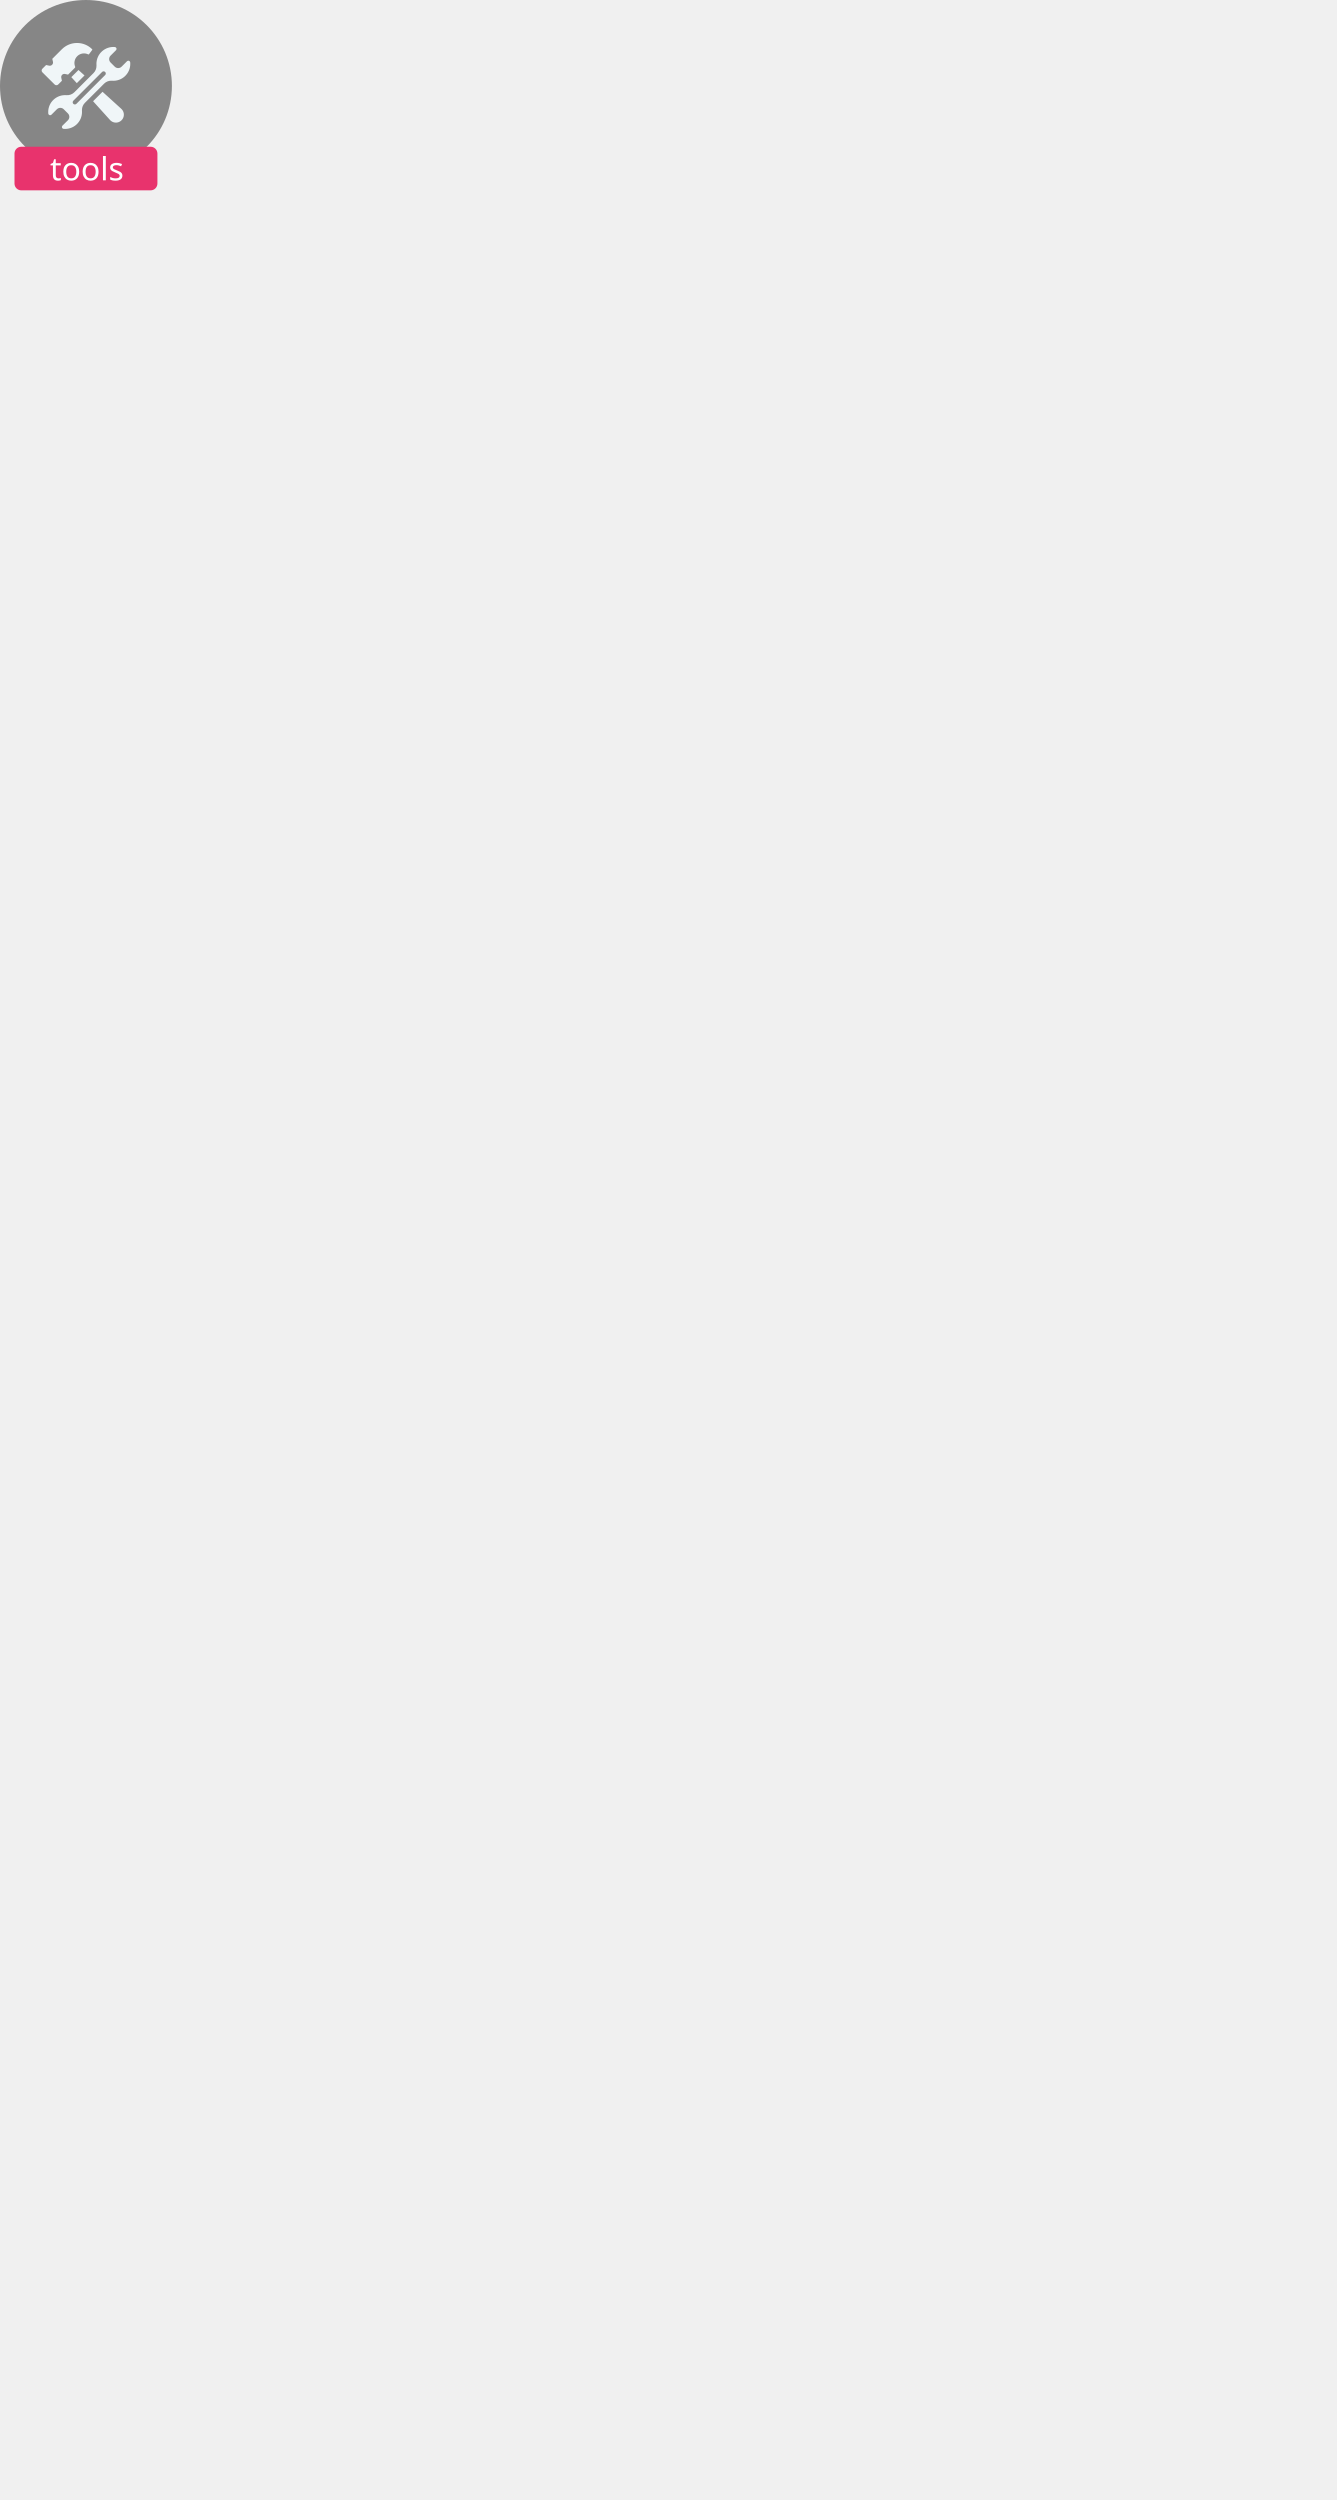
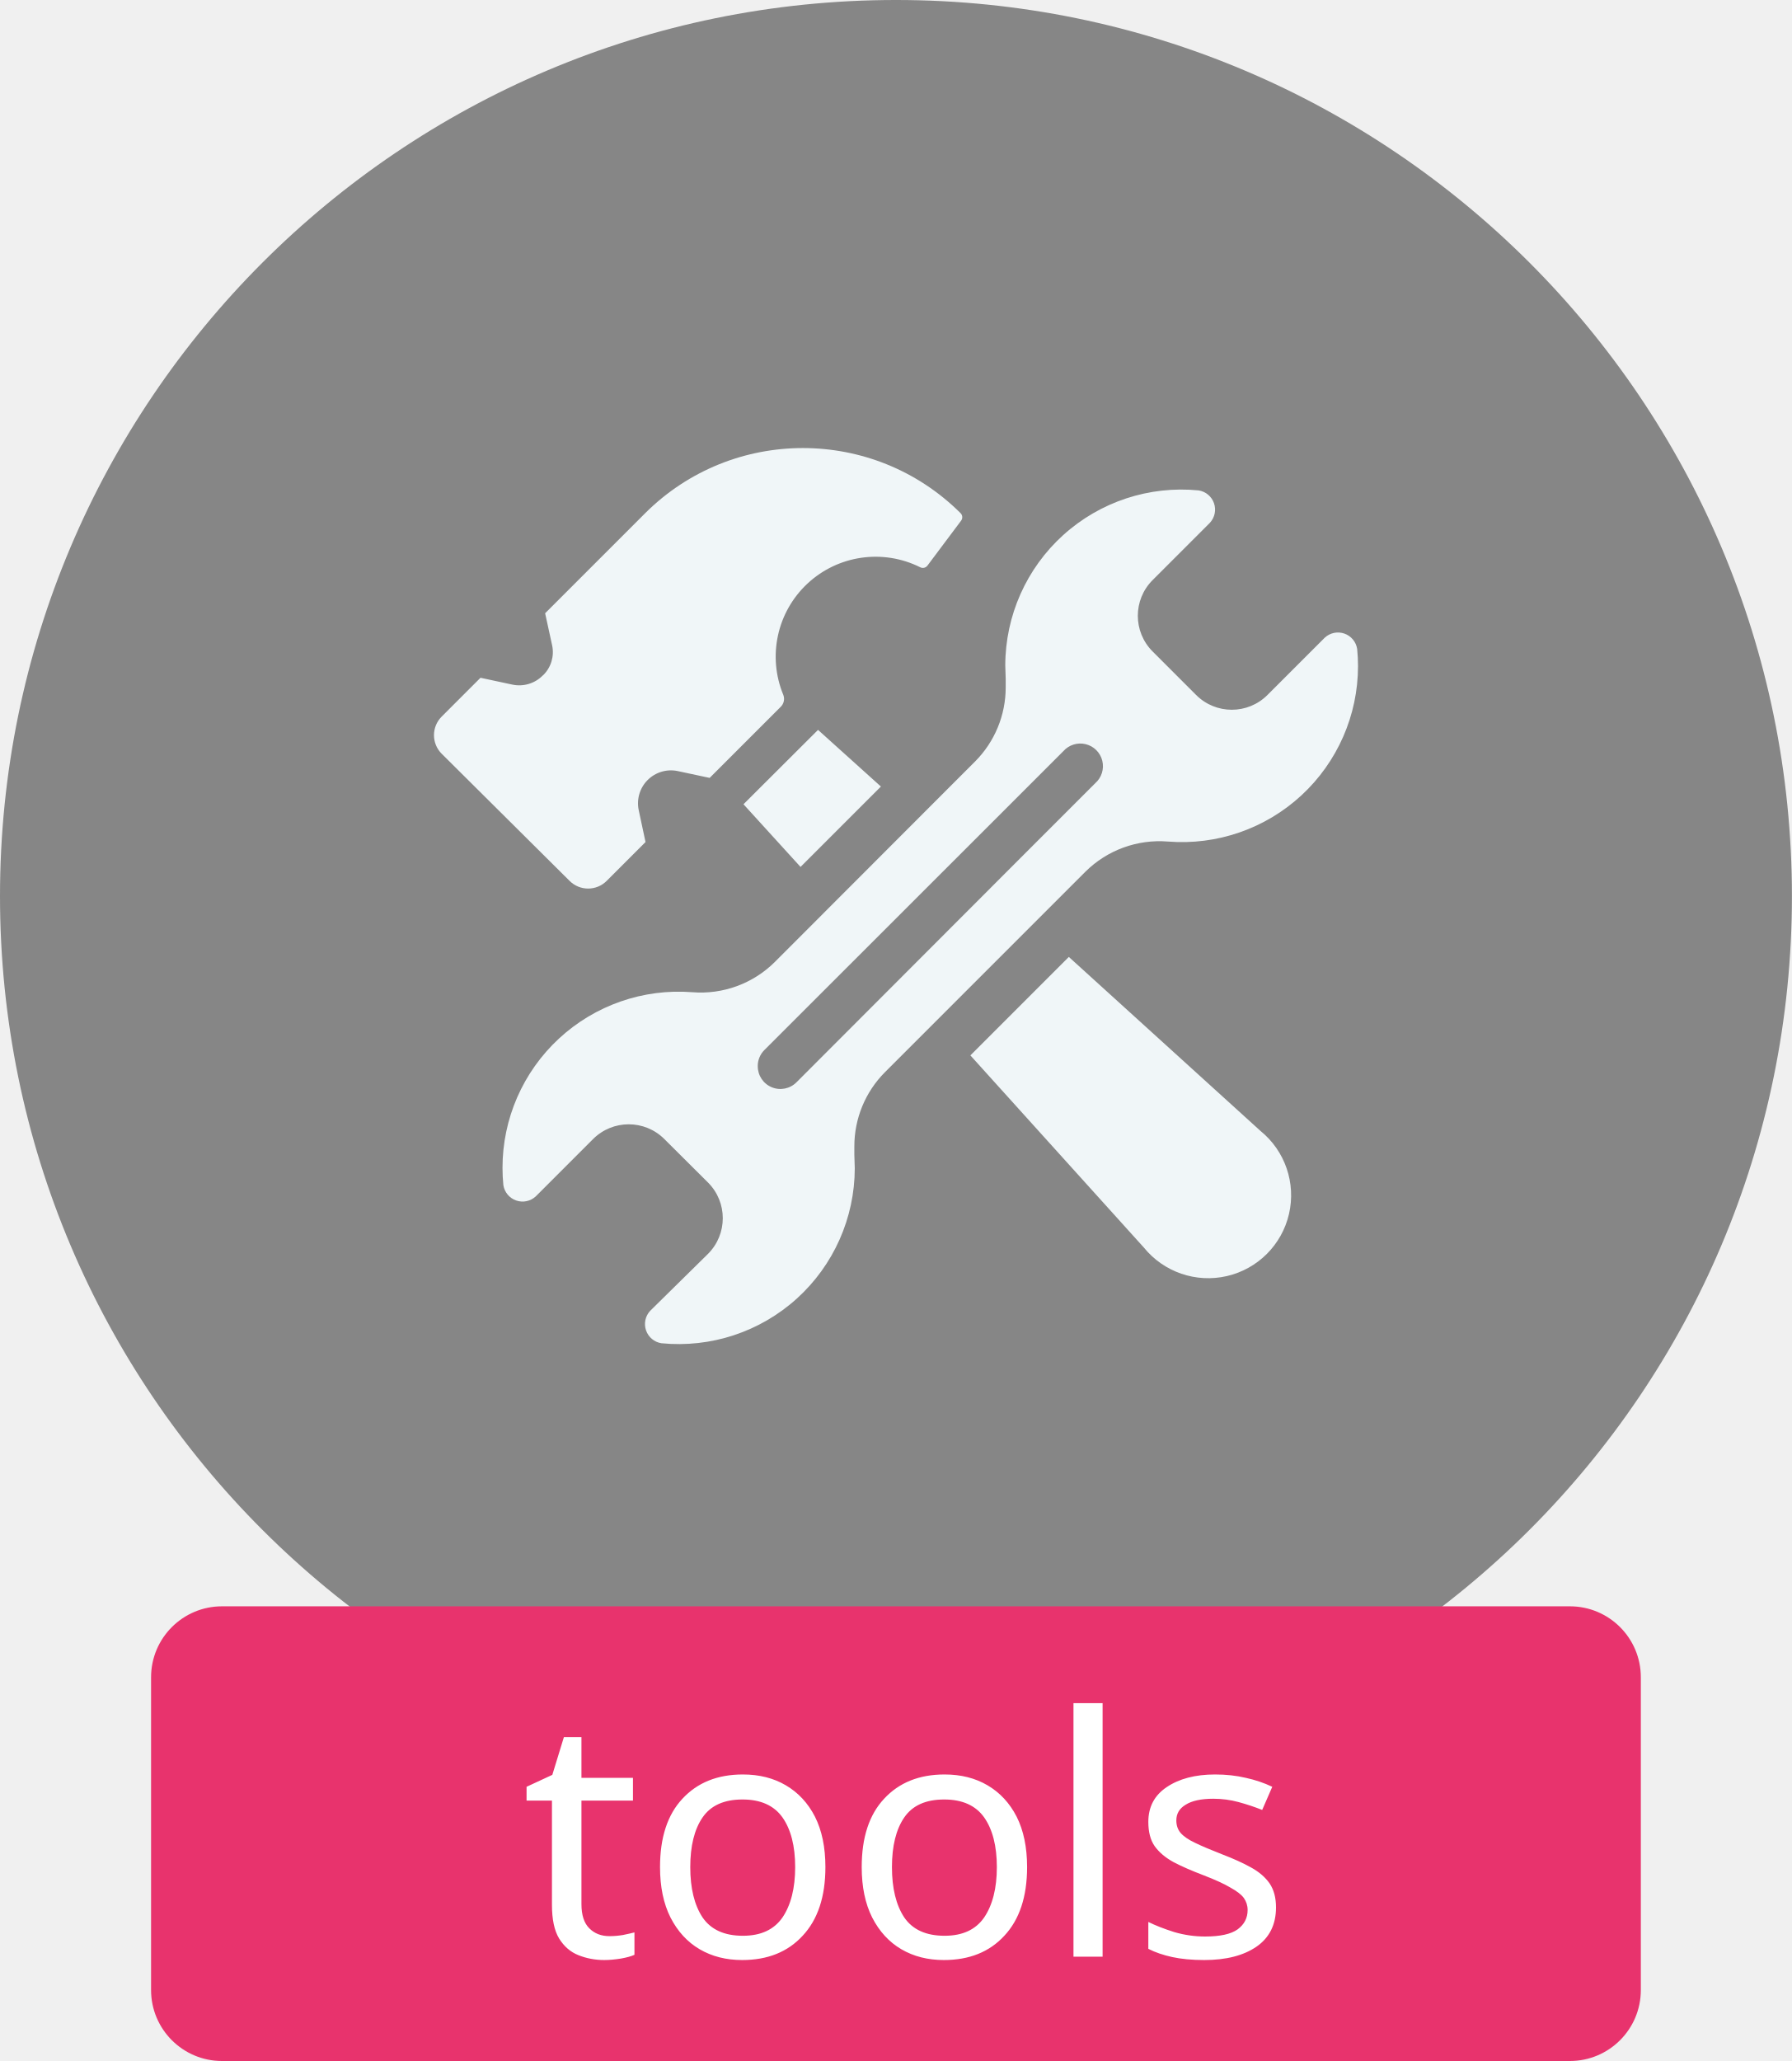
- <svg xmlns="http://www.w3.org/2000/svg" xmlns:ns1="http://www.openswatchbook.org/uri/2009/osb" width="600" height="1122.52" viewBox="0 0 562.5 1052.362" id="svg2" version="1.1" style="enable-background:new">
+ <svg xmlns="http://www.w3.org/2000/svg" xmlns:ns1="http://www.openswatchbook.org/uri/2009/osb" width="80" height="92" viewBox="0 0 75 86.25" id="svg2" version="1.1" style="enable-background:new">
  <defs id="defs4">
    <marker style="overflow:visible" id="marker12580" refX="0" refY="0" orient="auto">
      <path transform="scale(0.4)" style="fill:#8eff55;fill-opacity:1;fill-rule:evenodd;stroke:#8eff55;stroke-width:1pt;stroke-opacity:1" d="M 5.77,0 -2.88,5 V -5 Z" id="path12578" />
    </marker>
    <marker style="overflow:visible" id="marker12574" refX="0" refY="0" orient="auto">
      <path transform="scale(0.4)" style="fill:#ff5555;fill-opacity:1;fill-rule:evenodd;stroke:#ff5555;stroke-width:1pt;stroke-opacity:1" d="M 5.77,0 -2.88,5 V -5 Z" id="path12572" />
    </marker>
    <marker style="overflow:visible" id="marker12417" refX="0" refY="0" orient="auto">
      <path transform="scale(0.4)" style="fill:#6ae0ff;fill-opacity:1;fill-rule:evenodd;stroke:#6ae0ff;stroke-width:1pt;stroke-opacity:1" d="M 5.77,0 -2.88,5 V -5 Z" id="path12415" />
    </marker>
    <marker orient="auto" refY="0" refX="0" id="EmptyTriangleOutM" style="overflow:visible">
      <path id="path12304" d="M 5.77,0 -2.88,5 V -5 Z" style="fill:#ffffff;fill-rule:evenodd;stroke:#ff5555;stroke-width:1pt;stroke-opacity:1" transform="matrix(0.4,0,0,0.4,-1.8,0)" />
    </marker>
    <marker orient="auto" refY="0" refX="0" id="TriangleOutL" style="overflow:visible">
      <path id="path12283" d="M 5.77,0 -2.88,5 V -5 Z" style="fill:#ff5555;fill-opacity:1;fill-rule:evenodd;stroke:#ff5555;stroke-width:1pt;stroke-opacity:1" transform="scale(0.8)" />
    </marker>
    <marker orient="auto" refY="0" refX="0" id="marker12404" style="overflow:visible">
      <path id="path12144" d="M 0,0 5,-5 -12.5,0 5,5 Z" style="fill:#ff5555;fill-opacity:1;fill-rule:evenodd;stroke:#ff5555;stroke-width:1pt;stroke-opacity:1" transform="matrix(-0.8,0,0,-0.8,-10,0)" />
    </marker>
    <marker orient="auto" refY="0" refX="0" id="marker47057" style="overflow:visible">
      <path id="path47055" d="M 0,0 5,-5 -12.5,0 5,5 Z" style="fill:#ff5555;fill-opacity:1;fill-rule:evenodd;stroke:#ff5555;stroke-width:1pt;stroke-opacity:1" transform="matrix(-0.2,0,0,-0.2,-1.2,0)" />
    </marker>
    <marker style="overflow:visible" id="marker8689" refX="0" refY="0" orient="auto">
      <path transform="matrix(-0.2,0,0,-0.2,-1.2,0)" style="fill:#aade87;fill-opacity:1;fill-rule:evenodd;stroke:#aade87;stroke-width:1pt;stroke-opacity:1" d="M 0,0 5,-5 -12.5,0 5,5 Z" id="path8687" />
    </marker>
    <marker orient="auto" refY="0" refX="0" id="TriangleOutM" style="overflow:visible">
      <path id="path8374" d="M 5.77,0 -2.88,5 V -5 Z" style="fill:#55d400;fill-opacity:1;fill-rule:evenodd;stroke:#55d400;stroke-width:1pt;stroke-opacity:1" transform="scale(0.4)" />
    </marker>
    <marker orient="auto" refY="0" refX="0" id="TriangleOutS" style="overflow:visible">
      <path id="path8377" d="M 5.77,0 -2.88,5 V -5 Z" style="fill:#55d400;fill-opacity:1;fill-rule:evenodd;stroke:#55d400;stroke-width:1pt;stroke-opacity:1" transform="scale(0.2)" />
    </marker>
    <marker orient="auto" refY="0" refX="0" id="Arrow1Mend" style="overflow:visible">
      <path id="path8238" d="M 0,0 5,-5 -12.5,0 5,5 Z" style="fill:#55d400;fill-opacity:1;fill-rule:evenodd;stroke:#55d400;stroke-width:1pt;stroke-opacity:1" transform="matrix(-0.4,0,0,-0.4,-4,0)" />
    </marker>
    <marker orient="auto" refY="0" refX="0" id="marker12203" style="overflow:visible">
      <path id="path12201" style="fill:#37abc8;fill-opacity:1;fill-rule:evenodd;stroke:#37abc8;stroke-width:0.625;stroke-linejoin:round;stroke-opacity:1" d="M 8.719,4.034 -2.207,0.016 8.719,-4.002 c -1.745,2.372 -1.735,5.617 -6e-7,8.035 z" transform="scale(0.6)" />
    </marker>
    <marker style="overflow:visible" id="marker11813" refX="0" refY="0" orient="auto">
      <path transform="scale(0.6)" d="M 8.719,4.034 -2.207,0.016 8.719,-4.002 c -1.745,2.372 -1.735,5.617 -6e-7,8.035 z" style="fill:#37abc8;fill-opacity:1;fill-rule:evenodd;stroke:#37abc8;stroke-width:0.625;stroke-linejoin:round;stroke-opacity:1" id="path11811" />
    </marker>
    <marker style="overflow:visible" id="Arrow1Mstart" refX="0" refY="0" orient="auto">
      <path transform="matrix(0.4,0,0,0.4,4,0)" style="fill:#000000;fill-opacity:1;fill-rule:evenodd;stroke:#000000;stroke-width:1pt;stroke-opacity:1" d="M 0,0 5,-5 -12.5,0 5,5 Z" id="path6360" />
    </marker>
    <marker orient="auto" refY="0" refX="0" id="marker11051" style="overflow:visible">
      <path id="path11049" style="fill:#000000;fill-opacity:1;fill-rule:evenodd;stroke:#000000;stroke-width:0.625;stroke-linejoin:round;stroke-opacity:1" d="M 8.719,4.034 -2.207,0.016 8.719,-4.002 c -1.745,2.372 -1.735,5.617 -6e-7,8.035 z" transform="scale(-0.6)" />
    </marker>
    <marker style="overflow:visible" id="marker10963" refX="0" refY="0" orient="auto">
      <path transform="scale(0.6)" d="M 8.719,4.034 -2.207,0.016 8.719,-4.002 c -1.745,2.372 -1.735,5.617 -6e-7,8.035 z" style="fill:#000000;fill-opacity:1;fill-rule:evenodd;stroke:#000000;stroke-width:0.625;stroke-linejoin:round;stroke-opacity:1" id="path10961" />
    </marker>
    <linearGradient ns1:paint="solid" id="linearGradient10099">
      <stop id="stop10097" offset="0" style="stop-color:#3f6684;stop-opacity:1;" />
    </linearGradient>
    <linearGradient id="linearGradient10089">
      <stop style="stop-color:#3f6684;stop-opacity:1;" offset="0" id="stop10087" />
    </linearGradient>
    <marker style="overflow:visible" id="Arrow2Mend" refX="0" refY="0" orient="auto">
      <path transform="scale(-0.6)" d="M 8.719,4.034 -2.207,0.016 8.719,-4.002 c -1.745,2.372 -1.735,5.617 -6e-7,8.035 z" style="fill:#3f6684;fill-opacity:1;fill-rule:evenodd;stroke:#3f6684;stroke-width:0.625;stroke-linejoin:round;stroke-opacity:1" id="path6381" />
    </marker>
    <marker style="overflow:visible" id="Arrow2Mstart" refX="0" refY="0" orient="auto">
      <path transform="scale(0.6)" d="M 8.719,4.034 -2.207,0.016 8.719,-4.002 c -1.745,2.372 -1.735,5.617 -6e-7,8.035 z" style="fill:#000000;fill-opacity:1;fill-rule:evenodd;stroke:#000000;stroke-width:0.625;stroke-linejoin:round;stroke-opacity:1" id="path6378" />
    </marker>
    <marker orient="auto" refY="0" refX="0" id="marker9114" style="overflow:visible">
      <path id="path9112" style="fill:#3f6684;fill-opacity:1;fill-rule:evenodd;stroke:#3f6684;stroke-width:0.625;stroke-linejoin:round;stroke-opacity:1" d="M 8.719,4.034 -2.207,0.016 8.719,-4.002 c -1.745,2.372 -1.735,5.617 -6e-7,8.035 z" transform="scale(-0.6)" />
    </marker>
    <marker style="overflow:visible" id="marker8876" refX="0" refY="0" orient="auto">
      <path transform="scale(-0.6)" d="M 8.719,4.034 -2.207,0.016 8.719,-4.002 c -1.745,2.372 -1.735,5.617 -6e-7,8.035 z" style="fill:#3f6684;fill-opacity:1;fill-rule:evenodd;stroke:#3f6684;stroke-width:0.625;stroke-linejoin:round;stroke-opacity:1" id="path8874" />
    </marker>
    <marker orient="auto" refY="0" refX="0" id="marker7758" style="overflow:visible">
      <path id="path7756" style="fill:#3f6684;fill-opacity:1;fill-rule:evenodd;stroke:#3f6684;stroke-width:0.625;stroke-linejoin:round;stroke-opacity:1" d="M 8.719,4.034 -2.207,0.016 8.719,-4.002 c -1.745,2.372 -1.735,5.617 -6e-7,8.035 z" transform="scale(-0.6)" />
    </marker>
    <marker style="overflow:visible" id="Arrow1Lend" refX="0" refY="0" orient="auto">
      <path transform="matrix(-0.8,0,0,-0.8,-10,0)" style="fill:#3f6684;fill-opacity:1;fill-rule:evenodd;stroke:#3f6684;stroke-width:1pt;stroke-opacity:1" d="M 0,0 5,-5 -12.5,0 5,5 Z" id="path6357" />
    </marker>
    <clipPath id="clipPath1418" clipPathUnits="userSpaceOnUse">
      <path style="clip-rule:evenodd" id="path1416" d="M 28,28 H 568 V 814 H 28 Z" />
    </clipPath>
    <clipPath id="clipPath1434" clipPathUnits="userSpaceOnUse">
      <path style="clip-rule:evenodd" id="path1432" d="m 87,83.5 h 22.5 v 10 H 87 Z" />
    </clipPath>
    <clipPath id="clipPath1456" clipPathUnits="userSpaceOnUse">
      <path style="clip-rule:evenodd" id="path1454" d="M 28,28 H 568 V 814 H 28 Z" />
    </clipPath>
    <clipPath id="clipPath1472" clipPathUnits="userSpaceOnUse">
      <path style="clip-rule:evenodd" id="path1470" d="M 149.5,83.5 H 172 v 10 h -22.5 z" />
    </clipPath>
    <clipPath id="clipPath1494" clipPathUnits="userSpaceOnUse">
      <path style="clip-rule:evenodd" id="path1492" d="M 28,28 H 568 V 814 H 28 Z" />
    </clipPath>
    <clipPath id="clipPath1508" clipPathUnits="userSpaceOnUse">
      <path style="clip-rule:evenodd" id="path1506" d="m 38,134 h 22.5 v 10 H 38 Z" />
    </clipPath>
    <clipPath id="clipPath1530" clipPathUnits="userSpaceOnUse">
      <path style="clip-rule:evenodd" id="path1528" d="M 28,28 H 568 V 814 H 28 Z" />
    </clipPath>
    <clipPath id="clipPath1596" clipPathUnits="userSpaceOnUse">
      <path style="clip-rule:evenodd" id="path1594" d="m 38,203.5 h 22.5 v 10 H 38 Z" />
    </clipPath>
    <clipPath id="clipPath1618" clipPathUnits="userSpaceOnUse">
      <path style="clip-rule:evenodd" id="path1616" d="M 28,28 H 568 V 814 H 28 Z" />
    </clipPath>
    <clipPath id="clipPath1648" clipPathUnits="userSpaceOnUse">
      <path style="clip-rule:evenodd" id="path1646" d="m 218,203.5 h 22.5 v 10 H 218 Z" />
    </clipPath>
    <clipPath id="clipPath1670" clipPathUnits="userSpaceOnUse">
      <path style="clip-rule:evenodd" id="path1668" d="M 28,28 H 568 V 814 H 28 Z" />
    </clipPath>
    <clipPath id="clipPath1700" clipPathUnits="userSpaceOnUse">
      <path style="clip-rule:evenodd" id="path1698" d="m 398,203.5 h 22.5 v 10 H 398 Z" />
    </clipPath>
    <clipPath id="clipPath1722" clipPathUnits="userSpaceOnUse">
      <path style="clip-rule:evenodd" id="path1720" d="M 28,28 H 568 V 814 H 28 Z" />
    </clipPath>
    <clipPath id="clipPath2057" clipPathUnits="userSpaceOnUse">
      <path style="clip-rule:evenodd" id="path2055" d="M 28,28 H 568 V 814 H 28 Z" />
    </clipPath>
    <clipPath id="clipPath2071" clipPathUnits="userSpaceOnUse">
      <path style="clip-rule:evenodd" id="path2069" d="m 36,28.5 h 524 v 599 H 36 Z" />
    </clipPath>
    <mask maskUnits="userSpaceOnUse" id="mask15347">
      <rect style="opacity:1;fill:#ffffff;fill-opacity:1;stroke:#000000;stroke-width:0;stroke-miterlimit:4;stroke-dasharray:none;stroke-dashoffset:0;stroke-opacity:1" id="rect15349" width="104.49" height="25.287" x="545.827" y="297.556" />
    </mask>
    <clipPath id="clipPath16042" clipPathUnits="userSpaceOnUse">
      <path style="clip-rule:evenodd" id="path16040" d="M 28,28 H 568 V 814 H 28 Z" />
    </clipPath>
    <clipPath id="clipPath16058" clipPathUnits="userSpaceOnUse">
      <path style="clip-rule:evenodd" id="path16056" d="m 110.5,51 h 375 v 150 h -375 z" />
    </clipPath>
    <linearGradient id="linearGradient16234" spreadMethod="pad" gradientTransform="matrix(418.75,0,0,96.66667,-478.4488,-5.028017)" gradientUnits="userSpaceOnUse" y2="0" x2="1" y1="0" x1="0">
      <stop id="stop16230" offset="0" style="stop-opacity:1;stop-color:#39c7ea" />
      <stop id="stop16232" offset="1" style="stop-opacity:1;stop-color:#4cdcba" />
    </linearGradient>
    <clipPath id="clipPath16280" clipPathUnits="userSpaceOnUse">
      <path style="clip-rule:evenodd" id="path16278" d="M 28,28 H 568 V 814 H 28 Z" />
    </clipPath>
    <clipPath id="clipPath16470" clipPathUnits="userSpaceOnUse">
      <path style="clip-rule:evenodd" id="path16468" d="m 201,439 h 31 v 15 h -31 z" />
    </clipPath>
    <clipPath id="clipPath16484" clipPathUnits="userSpaceOnUse">
      <path style="clip-rule:evenodd" id="path16482" d="M 28,28 H 568 V 814 H 28 Z" />
    </clipPath>
    <clipPath id="clipPath16514" clipPathUnits="userSpaceOnUse">
      <path style="clip-rule:evenodd" id="path16512" d="m 110.5,530 h 375 v 150 h -375 z" />
    </clipPath>
    <clipPath id="clipPath16792" clipPathUnits="userSpaceOnUse">
      <path style="clip-rule:evenodd" id="path16790" d="M 28,28 H 568 V 814 H 28 Z" />
    </clipPath>
    <clipPath clipPathUnits="userSpaceOnUse" id="clipPath16">
      <path d="M 0,38 H 38 V 0 H 0 Z" id="path18" />
    </clipPath>
    <clipPath clipPathUnits="userSpaceOnUse" id="clipPath16-2">
      <path d="M 0,38 H 38 V 0 H 0 Z" id="path18-2" />
    </clipPath>
    <clipPath clipPathUnits="userSpaceOnUse" id="clipPath16-4">
      <path d="M 0,38 H 38 V 0 H 0 Z" id="path18-0" />
    </clipPath>
    <clipPath clipPathUnits="userSpaceOnUse" id="clipPath16-5">
      <path d="M 0,38 H 38 V 0 H 0 Z" id="path18-7" />
    </clipPath>
    <clipPath clipPathUnits="userSpaceOnUse" id="clipPath16-0">
      <path d="M 0,38 H 38 V 0 H 0 Z" id="path18-5" />
    </clipPath>
    <clipPath clipPathUnits="userSpaceOnUse" id="clipPath16-3">
      <path d="M 0,38 H 38 V 0 H 0 Z" id="path18-03" />
    </clipPath>
  </defs>
-   <g id="layer11" transform="translate(0,2.9736617e-5)">
-     <g id="g1145" transform="translate(-156.6656,-5.7891392e-5)">
-       <path id="path3140" style="display:inline;fill:#868686;fill-opacity:1;fill-rule:nonzero;stroke:none;stroke-width:3.618;stroke-linecap:butt;stroke-linejoin:miter;stroke-miterlimit:10;stroke-dasharray:none;stroke-opacity:1" d="m 229.028,36.181 c 0,-19.972 -16.209,-36.181 -36.181,-36.181 -19.972,0 -36.181,16.209 -36.181,36.181 0,20.008 16.209,36.181 36.181,36.181 19.972,0 36.181,-16.173 36.181,-36.181" />
-       <path d="m 178.609,27.253 a 1.303,1.303 0 0 0 0.353,-1.197 l -0.282,-1.295 v 0 0 l 4.042,-4.042 a 9.026,9.026 0 0 1 12.735,0 0.232,0.232 0 0 1 0.023,0.302 l -1.362,1.817 a 0.232,0.232 0 0 1 -0.291,0.067 4.034,4.034 0 0 0 -5.529,5.153 0.447,0.447 0 0 1 -0.106,0.483 l -2.869,2.869 -1.287,-0.275 a 1.33,1.33 0 0 0 -1.217,0.361 v 0 a 1.33,1.33 0 0 0 -0.361,1.217 l 0.275,1.287 -1.57,1.57 a 1.06,1.06 0 0 1 -1.495,0 l -5.168,-5.137 a 1.06,1.06 0 0 1 0,-1.495 l 1.57,-1.57 1.283,0.275 a 1.334,1.334 0 0 0 1.228,-0.365 z m 8.08,5.219 2.304,2.531 3.245,-3.245 -2.539,-2.288 z m 9.163,10.141 7.005,7.758 a 3.348,3.348 0 1 0 4.709,-4.709 l -7.739,-7.025 z m -10.596,8.014 a 2.037,2.037 0 0 0 0,-2.881 l -1.762,-1.754 a 2.037,2.037 0 0 0 -2.881,0 l -2.315,2.315 A 0.785,0.785 0 0 1 176.992,47.853 Q 176.957,47.507 176.957,47.158 a 7.111,7.111 0 0 1 7.664,-7.095 4.242,4.242 0 0 0 3.332,-1.22 l 7.025,-7.033 v 0 l 1.064,-1.063 a 4.234,4.234 0 0 0 1.236,-2.998 q 0,-0.165 0,-0.333 c 0,-0.185 -0.017,-0.369 -0.017,-0.549 a 7.111,7.111 0 0 1 7.809,-7.064 0.785,0.785 0 0 1 0.455,1.307 l -2.315,2.315 a 2.037,2.037 0 0 0 0,2.88 l 1.758,1.758 a 2.037,2.037 0 0 0 2.881,0 l 2.315,-2.315 a 0.785,0.785 0 0 1 1.307,0.455 c 0.023,0.232 0.035,0.463 0.035,0.695 a 7.111,7.111 0 0 1 -7.676,7.083 4.242,4.242 0 0 0 -3.336,1.221 l -0.349,0.349 v 0 l -7.743,7.743 a 4.234,4.234 0 0 0 -1.236,2.998 q 0,0.165 0,0.333 c 0,0.185 0.017,0.369 0.017,0.549 a 7.111,7.111 0 0 1 -7.809,7.064 0.785,0.785 0 0 1 -0.455,-1.307 z m 2.009,-7.582 a 0.914,0.914 0 0 0 1.57,0.648 l 9.258,-9.269 v 0 l 2.802,-2.802 a 0.914,0.914 0 1 0 -1.291,-1.291 l -2.088,2.088 v 0 l -9.984,9.98 a 0.91,0.91 0 0 0 -0.267,0.648 z" id="path3142" style="display:inline;fill:#f0f6f8;fill-opacity:1;stroke-width:0.392" />
-       <rect ry="2.865" rx="2.865" y="61.768" x="162.767" height="18.359" width="60.161" id="rect6468" style="opacity:1;fill:#e8336d;fill-opacity:1;stroke:none;stroke-width:4.046;stroke-miterlimit:4;stroke-dasharray:none;stroke-dashoffset:0;stroke-opacity:1" />
-       <text id="text6472" y="75.915" x="177.717" style="font-style:normal;font-variant:normal;font-weight:normal;font-stretch:normal;font-size:13.463px;line-height:100%;font-family:'Fira Sans';-inkscape-font-specification:'Fira Sans, Normal';font-variant-ligatures:normal;font-variant-caps:normal;font-variant-numeric:normal;font-feature-settings:normal;text-align:start;letter-spacing:0px;word-spacing:0px;writing-mode:lr-tb;text-anchor:start;fill:#ffffff;fill-opacity:1;stroke:none;stroke-width:0.918px;stroke-linecap:butt;stroke-linejoin:miter;stroke-opacity:1" xml:space="preserve">
-         <tspan style="font-style:normal;font-variant:normal;font-weight:normal;font-stretch:normal;font-size:13.463px;line-height:100%;font-family:'Fira Sans';-inkscape-font-specification:'Fira Sans, Normal';font-variant-ligatures:normal;font-variant-caps:normal;font-variant-numeric:normal;font-feature-settings:normal;text-align:start;writing-mode:lr-tb;text-anchor:start;fill:#ffffff;fill-opacity:1;stroke-width:0.918px" y="75.915" x="177.717" id="tspan6470">tools</tspan>
+   <g id="layer11" transform="translate(0,-966.1122)">
+     <path d="m 75,1003.612 c 0,-20.7 -16.8,-37.5 -37.5,-37.5 -20.7,0 -37.5,16.8 -37.5,37.5 0,20.738 16.8,37.5 37.5,37.5 20.7,0 37.5,-16.762 37.5,-37.5" style="display:inline;fill:#868686;fill-opacity:1;fill-rule:nonzero;stroke:none;stroke-width:3.75;stroke-linecap:butt;stroke-linejoin:miter;stroke-miterlimit:10;stroke-dasharray:none;stroke-opacity:1" id="path3140" />
+     <path style="display:inline;fill:#f0f6f8;fill-opacity:1;stroke-width:0.407" id="path3142" d="m 22.743,994.359 a 1.35,1.35 0 0 0 0.366,-1.241 l -0.293,-1.342 v 0 0 l 4.189,-4.189 a 9.355,9.355 0 0 1 13.199,0 0.24,0.24 0 0 1 0.024,0.313 l -1.411,1.883 a 0.24,0.24 0 0 1 -0.301,0.069 4.181,4.181 0 0 0 -5.731,5.341 0.464,0.464 0 0 1 -0.11,0.5 l -2.973,2.973 -1.334,-0.285 a 1.379,1.379 0 0 0 -1.261,0.374 v 0 a 1.379,1.379 0 0 0 -0.374,1.261 l 0.285,1.334 -1.627,1.627 a 1.098,1.098 0 0 1 -1.55,0 l -5.357,-5.324 a 1.098,1.098 0 0 1 0,-1.55 l 1.627,-1.627 1.33,0.285 a 1.383,1.383 0 0 0 1.273,-0.378 z m 8.375,5.41 2.388,2.623 3.364,-3.364 -2.632,-2.371 z m 9.497,10.51 7.26,8.041 a 3.47,3.47 0 1 0 4.881,-4.881 l -8.021,-7.281 z m -10.982,8.306 a 2.111,2.111 0 0 0 0,-2.986 l -1.826,-1.818 a 2.111,2.111 0 0 0 -2.985,0 l -2.4,2.4 a 0.813,0.813 0 0 1 -1.354,-0.472 q -0.036,-0.358 -0.036,-0.72 a 7.37,7.37 0 0 1 7.944,-7.354 4.397,4.397 0 0 0 3.453,-1.265 l 7.281,-7.289 v 0 l 1.102,-1.102 a 4.389,4.389 0 0 0 1.281,-3.108 q 0,-0.171 0,-0.346 c 0,-0.191 -0.018,-0.382 -0.018,-0.569 a 7.37,7.37 0 0 1 8.094,-7.321 0.813,0.813 0 0 1 0.472,1.354 l -2.4,2.4 a 2.111,2.111 0 0 0 0,2.985 l 1.822,1.822 a 2.111,2.111 0 0 0 2.986,0 l 2.4,-2.4 a 0.813,0.813 0 0 1 1.354,0.472 c 0.024,0.24 0.036,0.48 0.036,0.72 a 7.37,7.37 0 0 1 -7.956,7.342 4.397,4.397 0 0 0 -3.457,1.265 l -0.362,0.362 v 0 l -8.025,8.025 a 4.389,4.389 0 0 0 -1.281,3.107 q 0,0.171 0,0.346 c 0,0.191 0.018,0.382 0.018,0.569 a 7.37,7.37 0 0 1 -8.094,7.321 0.813,0.813 0 0 1 -0.472,-1.354 z m 2.083,-7.858 a 0.948,0.948 0 0 0 1.627,0.671 l 9.595,-9.607 v 0 l 2.904,-2.904 a 0.948,0.948 0 1 0 -1.338,-1.338 l -2.164,2.164 v 0 L 31.992,1010.055 a 0.944,0.944 0 0 0 -0.277,0.671 z" />
+     <g id="g1397" transform="translate(0,3.203398)">
+       <rect ry="2.969" rx="2.969" y="1030.131" x="6.323" height="19.028" width="62.353" id="rect6468" style="opacity:1;fill:#e8336d;fill-opacity:1;stroke:none;stroke-width:4.194;stroke-miterlimit:4;stroke-dasharray:none;stroke-dashoffset:0;stroke-opacity:1" />
+       <text id="text6472" y="1044.794" x="21.819" style="font-style:normal;font-variant:normal;font-weight:normal;font-stretch:normal;font-size:13.954px;line-height:100%;font-family:'Fira Sans';-inkscape-font-specification:'Fira Sans, Normal';font-variant-ligatures:normal;font-variant-caps:normal;font-variant-numeric:normal;font-feature-settings:normal;text-align:start;letter-spacing:0px;word-spacing:0px;writing-mode:lr-tb;text-anchor:start;fill:#ffffff;fill-opacity:1;stroke:none;stroke-width:0.951px;stroke-linecap:butt;stroke-linejoin:miter;stroke-opacity:1" xml:space="preserve">
+         <tspan style="font-style:normal;font-variant:normal;font-weight:normal;font-stretch:normal;font-size:13.954px;line-height:100%;font-family:'Fira Sans';-inkscape-font-specification:'Fira Sans, Normal';font-variant-ligatures:normal;font-variant-caps:normal;font-variant-numeric:normal;font-feature-settings:normal;text-align:start;writing-mode:lr-tb;text-anchor:start;fill:#ffffff;fill-opacity:1;stroke-width:0.951px" y="1044.794" x="21.819" id="tspan6470">tools</tspan>
      </text>
    </g>
  </g>
</svg>
